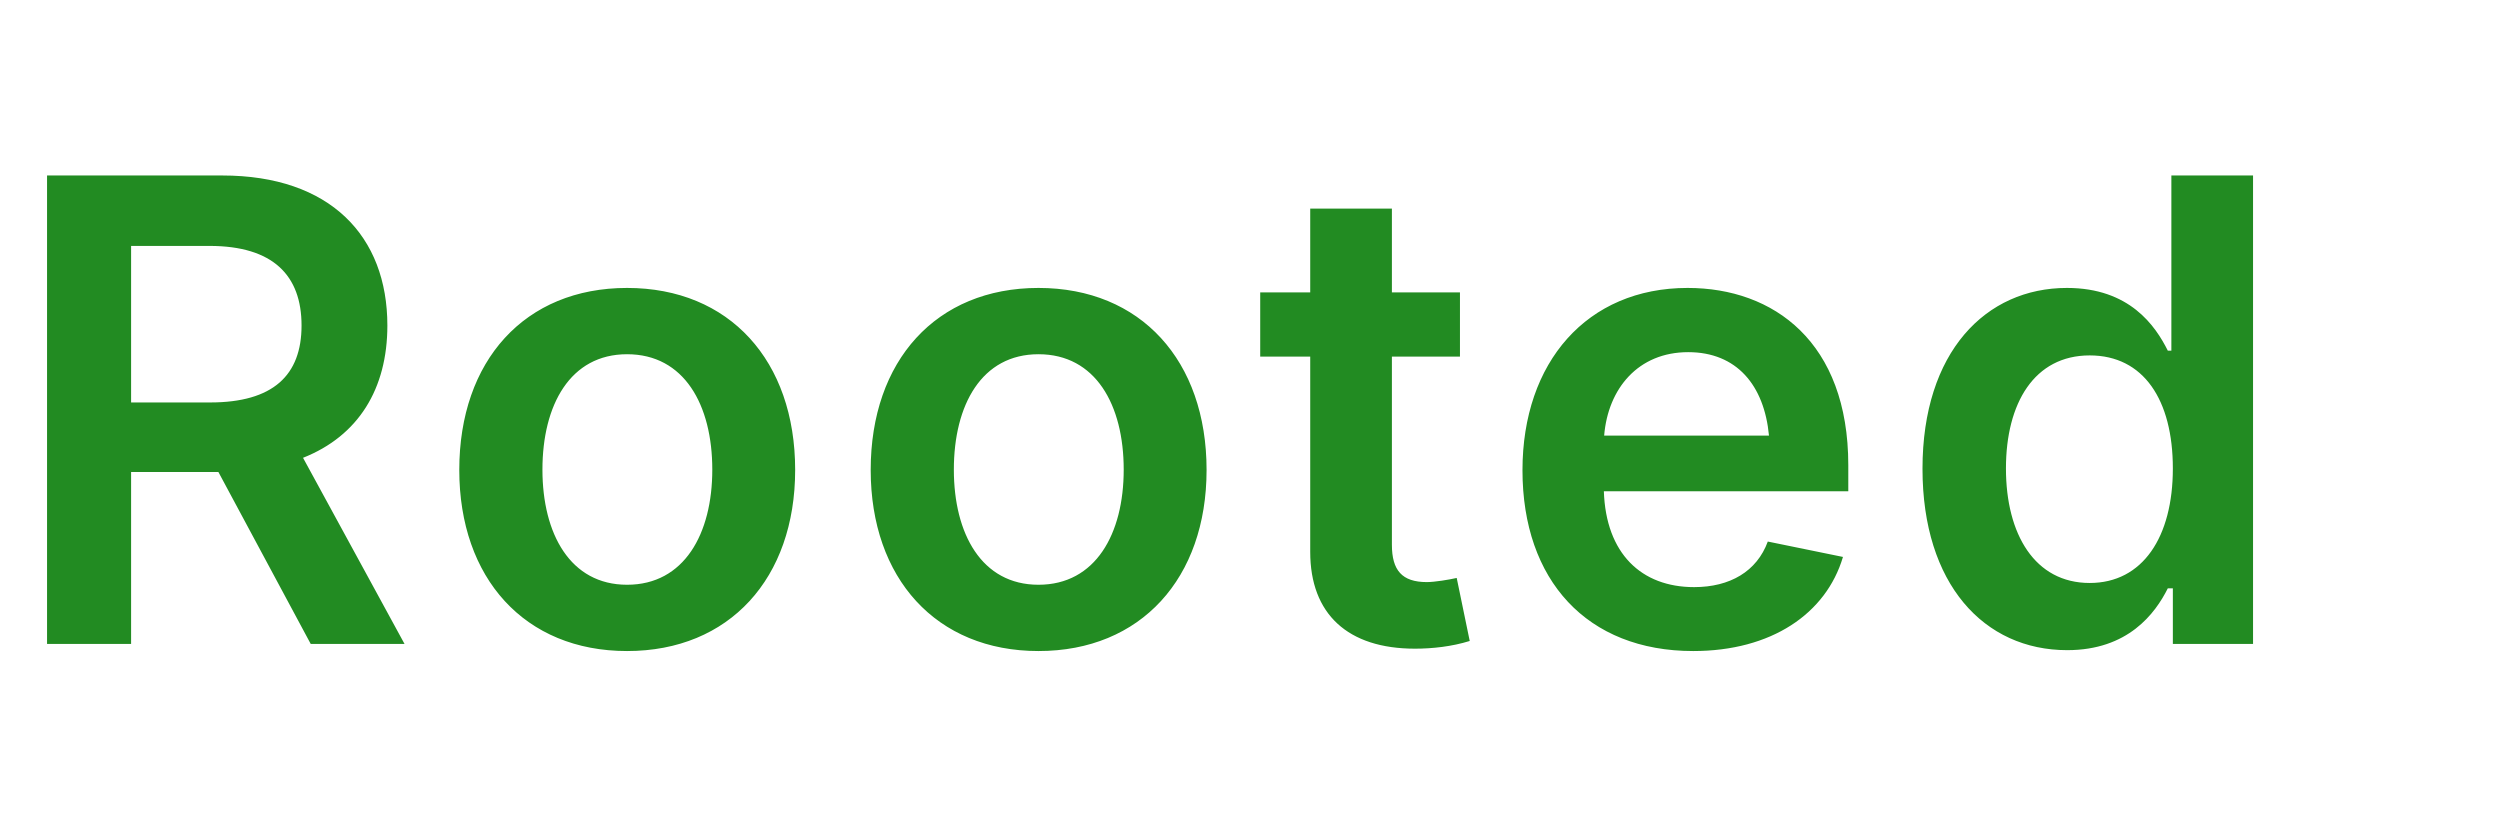
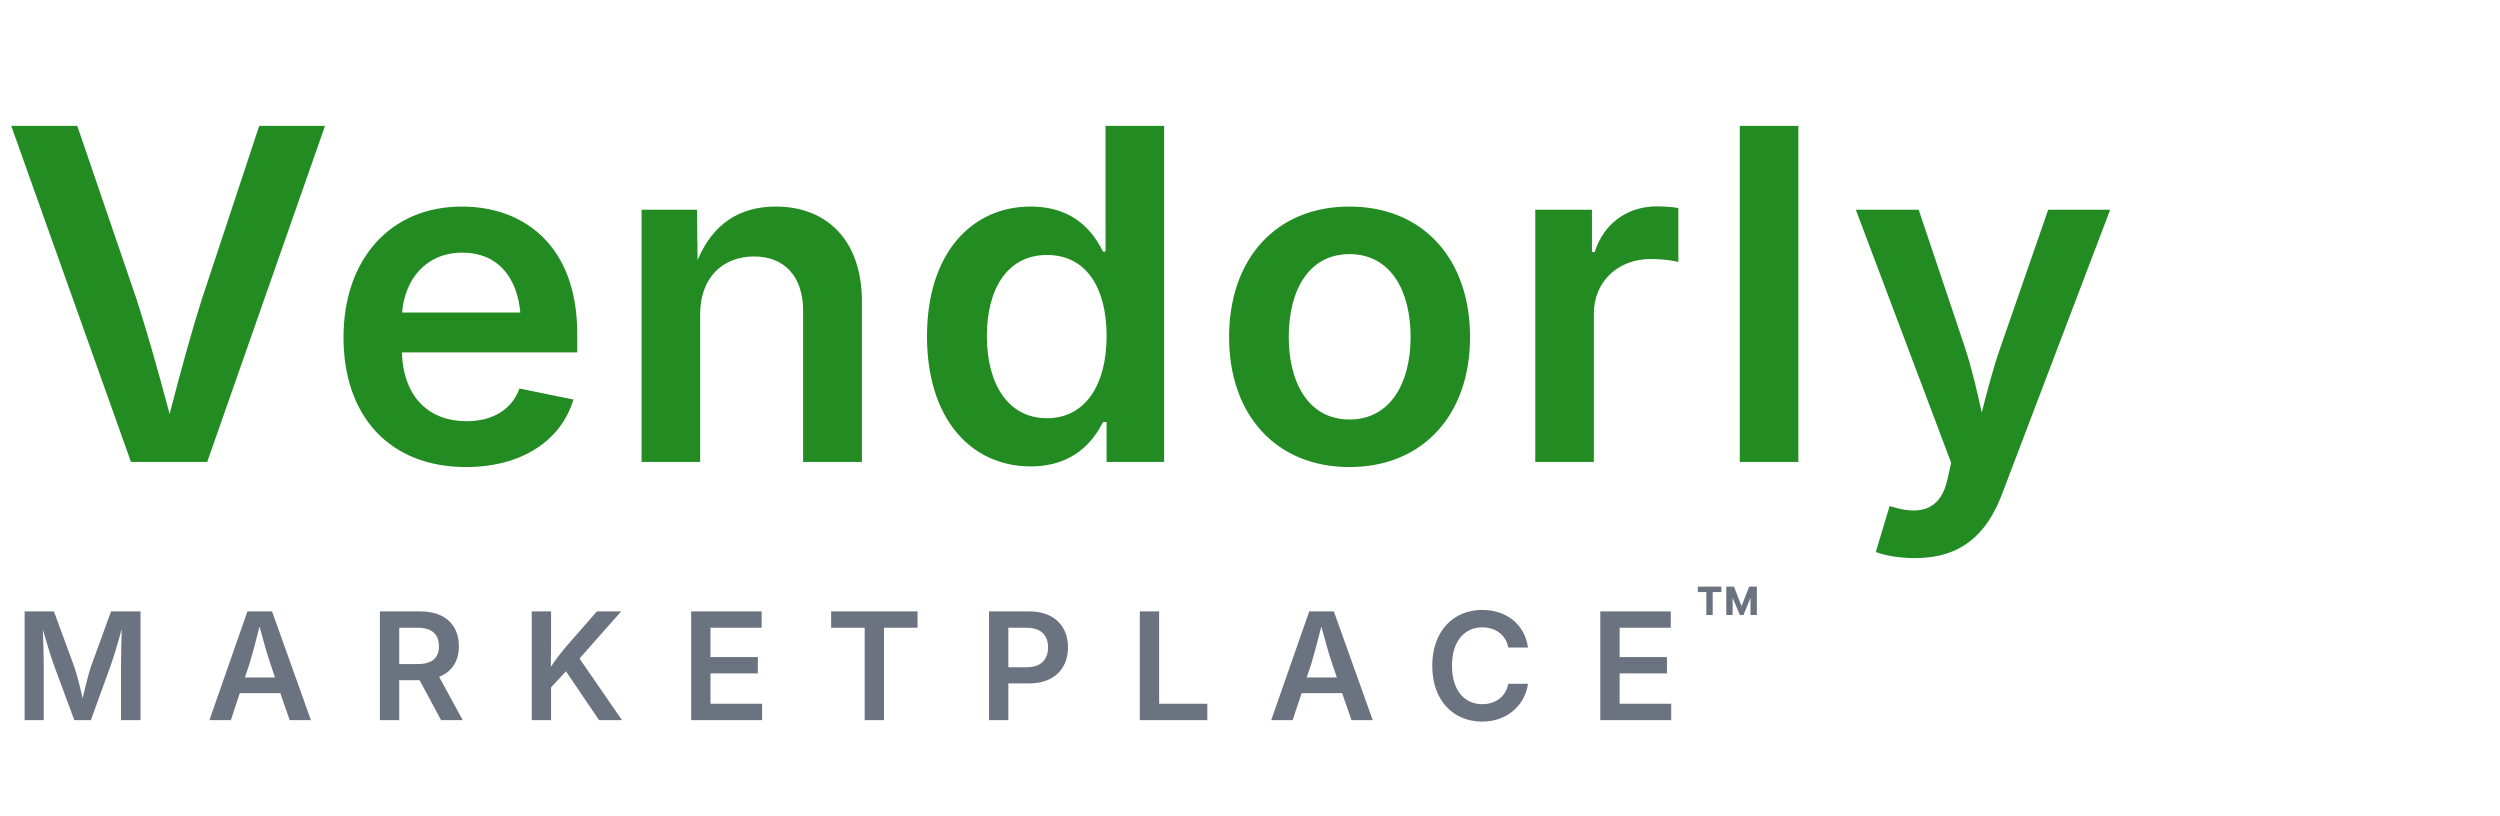
- <svg xmlns="http://www.w3.org/2000/svg" viewBox="0 0 132 44" role="img" aria-label="Rooted">
-   <text x="0" y="34" fill="#228B22" font-family="Quicksand, system-ui, -apple-system, BlinkMacSystemFont, sans-serif" font-size="34" font-weight="600" letter-spacing="1.02">Rooted</text>
+ <svg xmlns="http://www.w3.org/2000/svg" viewBox="0 0 184 60" role="img" aria-label="Vendorly Marketplace">
+   <text x="0" y="34" fill="#228B22" font-family="Quicksand, system-ui, -apple-system, BlinkMacSystemFont, sans-serif" font-size="34" font-weight="600" letter-spacing="1.02">Vendorly</text>
+   <text x="1" y="53" fill="#6B7280" font-family="Quicksand, system-ui, -apple-system, BlinkMacSystemFont, sans-serif" font-size="11" font-weight="600" letter-spacing="4" textLength="180" lengthAdjust="spacing">MARKETPLACE<tspan font-size="8" dy="-4" dx="1">™</tspan>
+   </text>
</svg>
